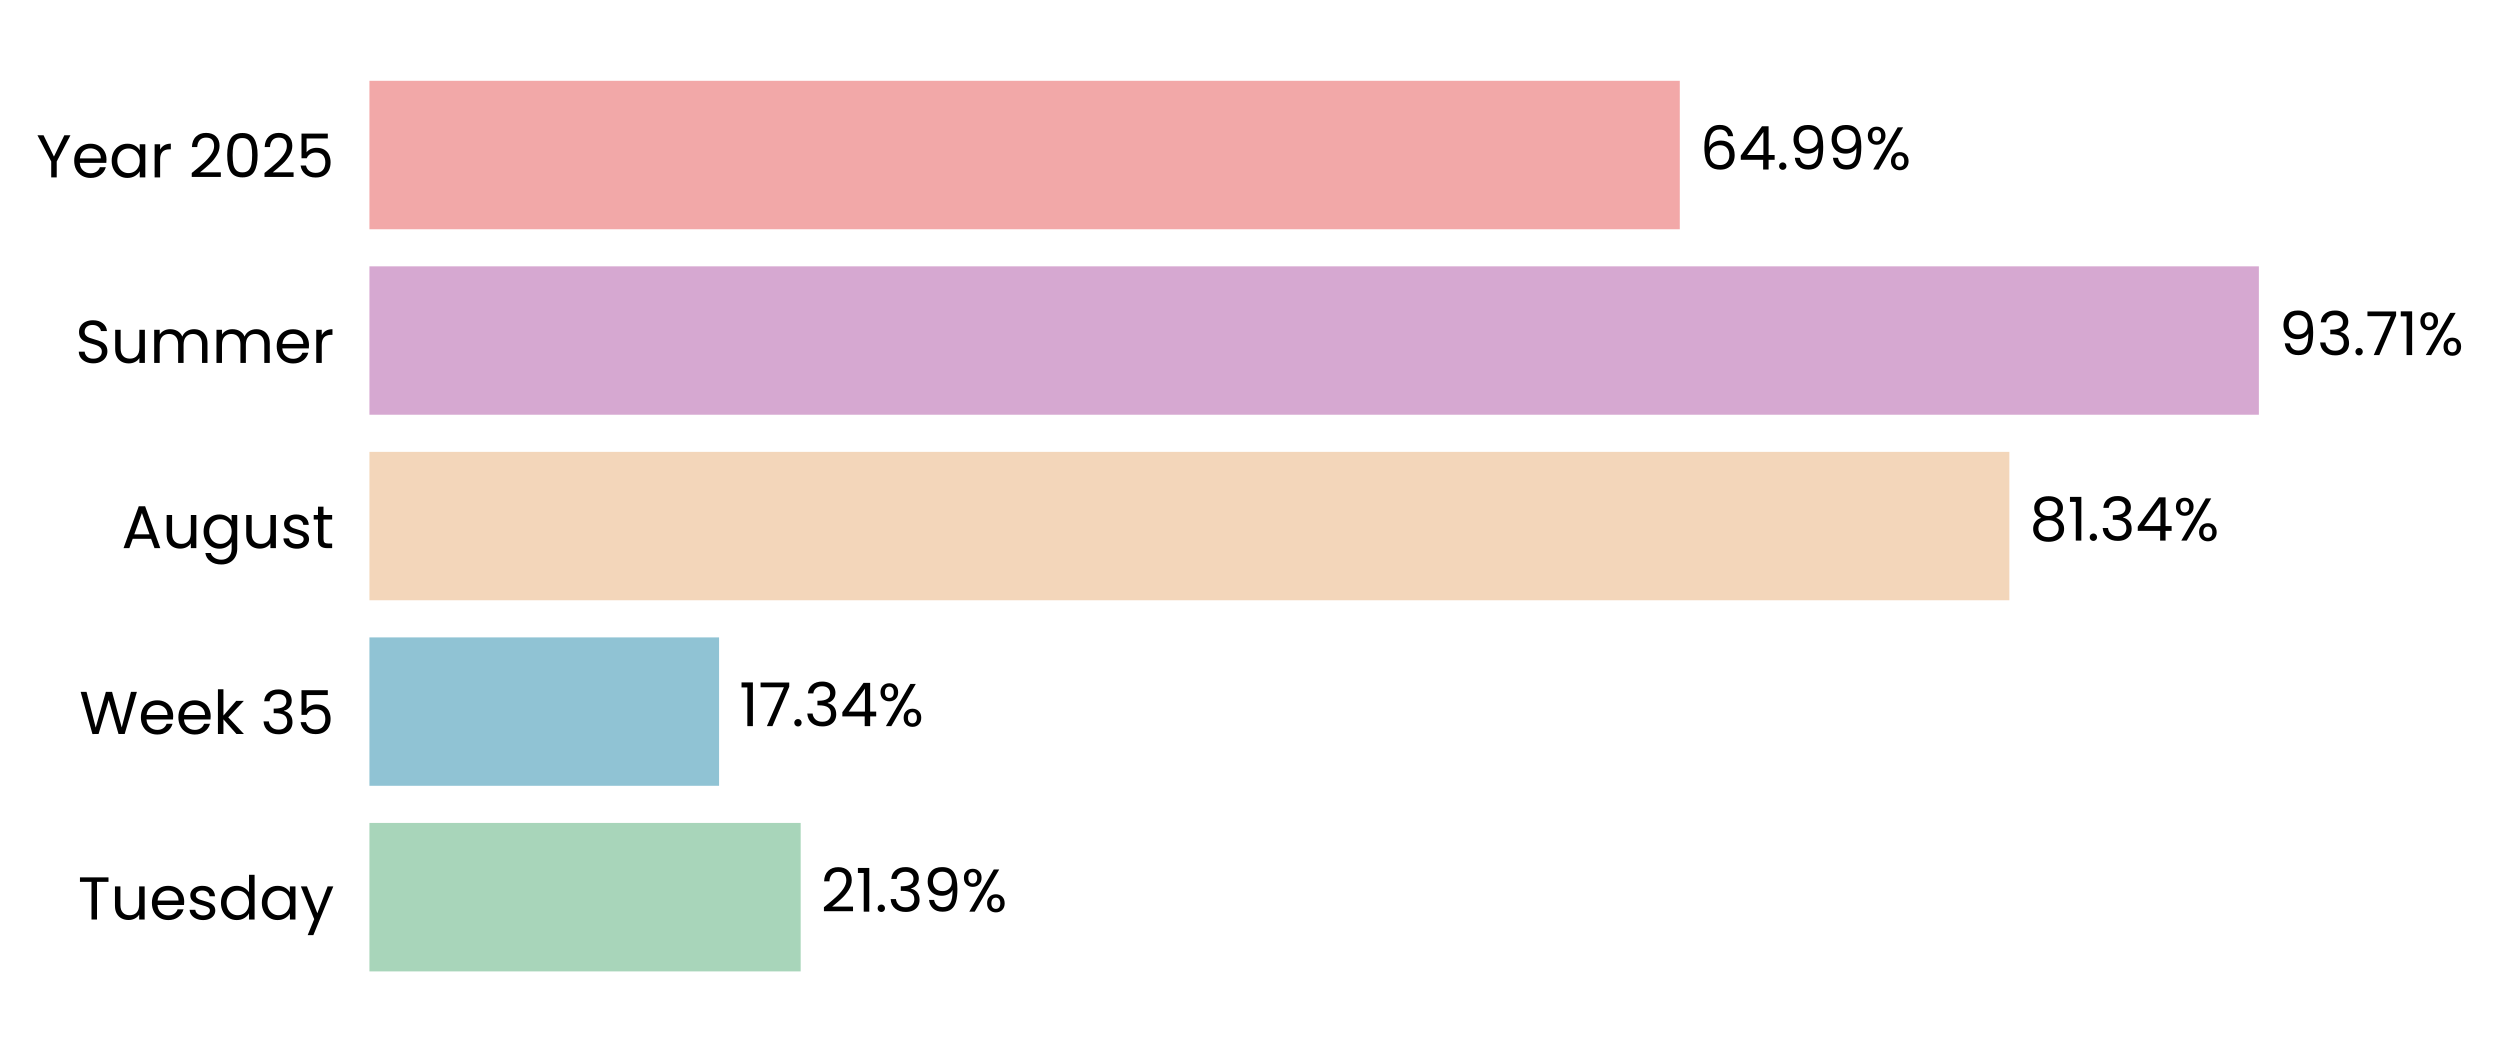
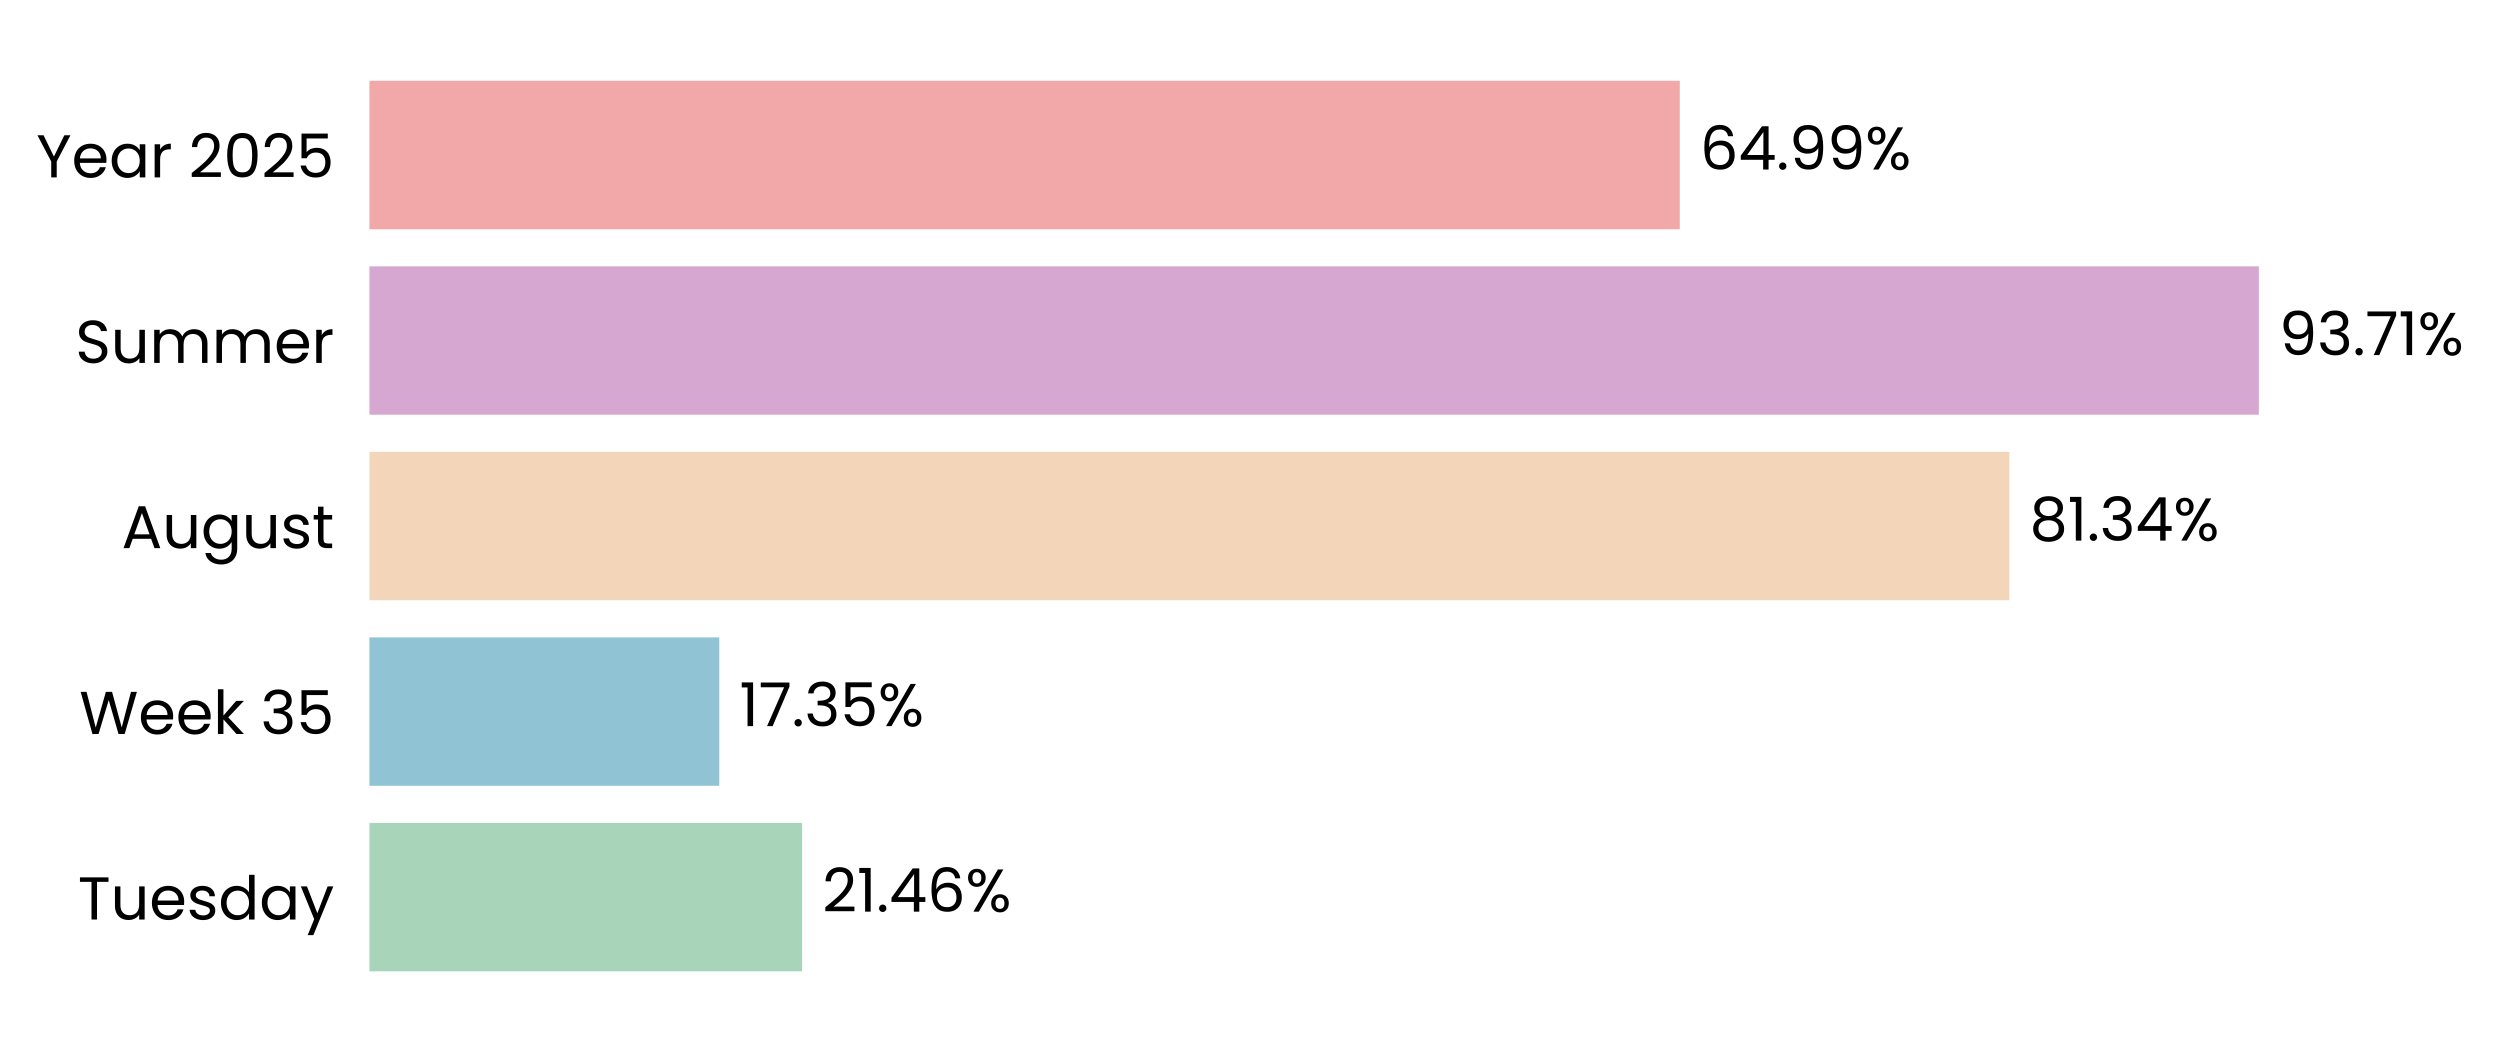
- <svg xmlns="http://www.w3.org/2000/svg" xmlns:xlink="http://www.w3.org/1999/xlink" width="496.116pt" height="208.8pt" viewBox="0 0 496.116 208.8" version="1.1">
+ <svg xmlns="http://www.w3.org/2000/svg" xmlns:xlink="http://www.w3.org/1999/xlink" width="496.117pt" height="208.8pt" viewBox="0 0 496.117 208.8" version="1.1">
  <defs>
    <style type="text/css">*{stroke-linejoin: round; stroke-linecap: butt}</style>
  </defs>
  <g id="figure_1">
    <g id="patch_1">
-       <path d="M 0 208.8  L 496.116 208.8  L 496.116 0  L 0 0  L 0 208.8  z " style="fill: none" />
+       <path d="M 0 208.8  L 496.117 208.8  L 496.117 0  L 0 0  L 0 208.8  z " style="fill: none" />
    </g>
    <g id="axes_1">
      <g id="patch_2">
-         <path d="M 73.311 201.6  L 473.431 201.6  L 473.431 7.2  L 73.311 7.2  L 73.311 201.6  z " style="fill: none" />
+         <path d="M 73.311 201.6  L 473.428 201.6  L 473.428 7.2  L 73.311 7.2  L 73.311 201.6  z " style="fill: none" />
      </g>
      <g id="patch_3">
-         <path d="M 73.311 192.764  L 158.892 192.764  L 158.892 163.309  L 73.311 163.309  z " clip-path="url(#p8338583de9)" style="fill: #a8d5ba" />
+         <path d="M 73.311 192.764  L 159.17 192.764  L 159.17 163.309  L 73.311 163.309  z " clip-path="url(#p625e64114d)" style="fill: #a8d5ba" />
      </g>
      <g id="patch_4">
-         <path d="M 73.311 155.945  L 142.697 155.945  L 142.697 126.491  L 73.311 126.491  z " clip-path="url(#p8338583de9)" style="fill: #90c3d4" />
+         <path d="M 73.311 155.945  L 142.736 155.945  L 142.736 126.491  L 73.311 126.491  z " clip-path="url(#p625e64114d)" style="fill: #90c3d4" />
      </g>
      <g id="patch_5">
-         <path d="M 73.311 119.127  L 398.749 119.127  L 398.749 89.673  L 73.311 89.673  z " clip-path="url(#p8338583de9)" style="fill: #f3d6ba" />
+         <path d="M 73.311 119.127  L 398.756 119.127  L 398.756 89.673  L 73.311 89.673  z " clip-path="url(#p625e64114d)" style="fill: #f3d6ba" />
      </g>
      <g id="patch_6">
-         <path d="M 73.311 82.309  L 448.267 82.309  L 448.267 52.855  L 73.311 52.855  z " clip-path="url(#p8338583de9)" style="fill: #d6a8d1" />
+         <path d="M 73.311 82.309  L 448.267 82.309  L 448.267 52.855  L 73.311 52.855  z " clip-path="url(#p625e64114d)" style="fill: #d6a8d1" />
      </g>
      <g id="patch_7">
-         <path d="M 73.311 45.491  L 333.35 45.491  L 333.35 16.036  L 73.311 16.036  z " clip-path="url(#p8338583de9)" style="fill: #f2a8a8" />
+         <path d="M 73.311 45.491  L 333.348 45.491  L 333.348 16.036  L 73.311 16.036  z " clip-path="url(#p625e64114d)" style="fill: #f2a8a8" />
      </g>
      <g id="matplotlib.axis_1">
        <g id="ytick_1">
          <g id="text_1">
            <g transform="translate(15.4575 182.4764) scale(0.12 -0.12)">
              <defs>
                <path id="Poppins-Regular-54" d="M 3238 4461  L 3238 3987  L 2022 3987  L 2022 0  L 1440 0  L 1440 3987  L 218 3987  L 218 4461  L 3238 4461  z " transform="scale(0.015625)" />
                <path id="Poppins-Regular-75" d="M 3603 3507  L 3603 0  L 3021 0  L 3021 518  Q 2854 250 2556 99  Q 2259 -51 1901 -51  Q 1491 -51 1164 118  Q 838 288 649 627  Q 461 966 461 1453  L 461 3507  L 1037 3507  L 1037 1530  Q 1037 1011 1299 732  Q 1562 454 2016 454  Q 2483 454 2752 742  Q 3021 1030 3021 1581  L 3021 3507  L 3603 3507  z " transform="scale(0.015625)" />
                <path id="Poppins-Regular-65" d="M 3693 1888  Q 3693 1722 3674 1536  L 870 1536  Q 902 1018 1225 726  Q 1549 435 2010 435  Q 2387 435 2640 611  Q 2893 787 2995 1082  L 3622 1082  Q 3482 576 3059 259  Q 2637 -58 2010 -58  Q 1510 -58 1116 166  Q 723 390 499 803  Q 275 1216 275 1760  Q 275 2304 492 2713  Q 710 3123 1104 3344  Q 1498 3565 2010 3565  Q 2509 3565 2893 3347  Q 3277 3130 3485 2749  Q 3693 2368 3693 1888  z M 3091 2010  Q 3091 2342 2944 2582  Q 2797 2822 2544 2947  Q 2291 3072 1984 3072  Q 1542 3072 1232 2790  Q 922 2509 877 2010  L 3091 2010  z " transform="scale(0.015625)" />
                <path id="Poppins-Regular-73" d="M 1734 -58  Q 1331 -58 1011 80  Q 691 218 505 464  Q 320 710 301 1030  L 902 1030  Q 928 768 1149 601  Q 1370 435 1728 435  Q 2061 435 2253 582  Q 2445 730 2445 954  Q 2445 1184 2240 1296  Q 2035 1408 1606 1517  Q 1216 1619 969 1724  Q 723 1830 547 2038  Q 371 2246 371 2586  Q 371 2854 531 3078  Q 691 3302 985 3433  Q 1280 3565 1658 3565  Q 2240 3565 2598 3270  Q 2957 2976 2982 2464  L 2400 2464  Q 2381 2739 2179 2905  Q 1978 3072 1638 3072  Q 1325 3072 1139 2937  Q 954 2803 954 2586  Q 954 2413 1066 2301  Q 1178 2189 1347 2121  Q 1517 2054 1818 1971  Q 2195 1869 2432 1769  Q 2669 1670 2838 1472  Q 3008 1274 3014 954  Q 3014 666 2854 435  Q 2694 205 2403 73  Q 2112 -58 1734 -58  z " transform="scale(0.015625)" />
                <path id="Poppins-Regular-64" d="M 275 1766  Q 275 2304 492 2710  Q 710 3117 1091 3341  Q 1472 3565 1946 3565  Q 2355 3565 2707 3376  Q 3059 3187 3245 2880  L 3245 4736  L 3834 4736  L 3834 0  L 3245 0  L 3245 659  Q 3072 346 2733 144  Q 2394 -58 1939 -58  Q 1472 -58 1091 172  Q 710 403 492 819  Q 275 1235 275 1766  z M 3245 1760  Q 3245 2157 3085 2451  Q 2925 2746 2653 2902  Q 2381 3059 2054 3059  Q 1728 3059 1459 2905  Q 1190 2752 1030 2457  Q 870 2163 870 1766  Q 870 1363 1030 1065  Q 1190 768 1459 611  Q 1728 454 2054 454  Q 2381 454 2653 611  Q 2925 768 3085 1065  Q 3245 1363 3245 1760  z " transform="scale(0.015625)" />
                <path id="Poppins-Regular-61" d="M 275 1766  Q 275 2304 492 2710  Q 710 3117 1091 3341  Q 1472 3565 1939 3565  Q 2400 3565 2739 3366  Q 3078 3168 3245 2867  L 3245 3507  L 3834 3507  L 3834 0  L 3245 0  L 3245 653  Q 3072 346 2729 144  Q 2387 -58 1933 -58  Q 1466 -58 1088 172  Q 710 403 492 819  Q 275 1235 275 1766  z M 3245 1760  Q 3245 2157 3085 2451  Q 2925 2746 2653 2902  Q 2381 3059 2054 3059  Q 1728 3059 1459 2905  Q 1190 2752 1030 2457  Q 870 2163 870 1766  Q 870 1363 1030 1065  Q 1190 768 1459 611  Q 1728 454 2054 454  Q 2381 454 2653 611  Q 2925 768 3085 1065  Q 3245 1363 3245 1760  z " transform="scale(0.015625)" />
                <path id="Poppins-Regular-79" d="M 3514 3507  L 1402 -1651  L 800 -1651  L 1491 38  L 77 3507  L 723 3507  L 1824 666  L 2912 3507  L 3514 3507  z " transform="scale(0.015625)" />
              </defs>
              <use xlink:href="#Poppins-Regular-54" />
              <use xlink:href="#Poppins-Regular-75" transform="translate(54.09999 0)" />
              <use xlink:href="#Poppins-Regular-65" transform="translate(118.1 0)" />
              <use xlink:href="#Poppins-Regular-73" transform="translate(180.1 0)" />
              <use xlink:href="#Poppins-Regular-64" transform="translate(232.3 0)" />
              <use xlink:href="#Poppins-Regular-61" transform="translate(299.8999 0)" />
              <use xlink:href="#Poppins-Regular-79" transform="translate(367.4999 0)" />
            </g>
          </g>
        </g>
        <g id="ytick_2">
          <g id="text_2">
            <g transform="translate(15.73125 145.6582) scale(0.12 -0.12)">
              <defs>
                <path id="Poppins-Regular-57" d="M 6099 4461  L 4806 0  L 4154 0  L 3117 3590  L 2042 0  L 1395 -6  L 147 4461  L 768 4461  L 1741 678  L 2816 4461  L 3469 4461  L 4493 691  L 5472 4461  L 6099 4461  z " transform="scale(0.015625)" />
                <path id="Poppins-Regular-6b" d="M 2451 0  L 1075 1549  L 1075 0  L 493 0  L 493 4736  L 1075 4736  L 1075 1952  L 2426 3507  L 3238 3507  L 1587 1760  L 3245 0  L 2451 0  z " transform="scale(0.015625)" />
                <path id="Poppins-Regular-20" transform="scale(0.015625)" />
                <path id="Poppins-Regular-33" d="M 384 3462  Q 429 4051 838 4384  Q 1248 4717 1901 4717  Q 2336 4717 2653 4560  Q 2970 4403 3133 4134  Q 3296 3866 3296 3526  Q 3296 3130 3069 2842  Q 2842 2554 2477 2470  L 2477 2438  Q 2893 2336 3136 2035  Q 3379 1734 3379 1248  Q 3379 883 3212 592  Q 3046 301 2713 134  Q 2381 -32 1914 -32  Q 1235 -32 800 323  Q 365 678 314 1331  L 877 1331  Q 922 947 1190 704  Q 1459 461 1907 461  Q 2355 461 2588 694  Q 2822 928 2822 1299  Q 2822 1779 2502 1990  Q 2182 2202 1536 2202  L 1389 2202  L 1389 2688  L 1542 2688  Q 2131 2694 2432 2883  Q 2733 3072 2733 3469  Q 2733 3808 2512 4013  Q 2291 4218 1882 4218  Q 1485 4218 1241 4013  Q 998 3808 954 3462  L 384 3462  z " transform="scale(0.015625)" />
                <path id="Poppins-Regular-35" d="M 3347 4122  L 1101 4122  L 1101 2662  Q 1248 2867 1536 2998  Q 1824 3130 2157 3130  Q 2688 3130 3021 2909  Q 3354 2688 3498 2339  Q 3642 1990 3642 1600  Q 3642 1139 3469 774  Q 3296 410 2941 198  Q 2586 -13 2061 -13  Q 1389 -13 973 332  Q 557 678 467 1254  L 1037 1254  Q 1120 890 1389 685  Q 1658 480 2067 480  Q 2573 480 2829 784  Q 3085 1088 3085 1587  Q 3085 2086 2829 2358  Q 2573 2630 2074 2630  Q 1734 2630 1481 2467  Q 1229 2304 1114 2022  L 563 2022  L 563 4634  L 3347 4634  L 3347 4122  z " transform="scale(0.015625)" />
              </defs>
              <use xlink:href="#Poppins-Regular-57" />
              <use xlink:href="#Poppins-Regular-65" transform="translate(97.59999 0)" />
              <use xlink:href="#Poppins-Regular-65" transform="translate(159.6 0)" />
              <use xlink:href="#Poppins-Regular-6b" transform="translate(221.6 0)" />
              <use xlink:href="#Poppins-Regular-20" transform="translate(273.0999 0)" />
              <use xlink:href="#Poppins-Regular-33" transform="translate(299.7999 0)" />
              <use xlink:href="#Poppins-Regular-35" transform="translate(358.6999 0)" />
            </g>
          </g>
        </g>
        <g id="ytick_3">
          <g id="text_3">
            <g transform="translate(24.11812 108.78) scale(0.12 -0.12)">
              <defs>
                <path id="Poppins-Regular-41" d="M 3130 992  L 1184 992  L 826 0  L 211 0  L 1824 4435  L 2496 4435  L 4102 0  L 3488 0  L 3130 992  z M 2963 1466  L 2157 3718  L 1350 1466  L 2963 1466  z " transform="scale(0.015625)" />
                <path id="Poppins-Regular-67" d="M 1939 3565  Q 2394 3565 2736 3366  Q 3078 3168 3245 2867  L 3245 3507  L 3834 3507  L 3834 -77  Q 3834 -557 3629 -931  Q 3424 -1306 3043 -1517  Q 2662 -1728 2157 -1728  Q 1466 -1728 1005 -1401  Q 544 -1075 461 -512  L 1037 -512  Q 1133 -832 1433 -1027  Q 1734 -1222 2157 -1222  Q 2637 -1222 2941 -921  Q 3245 -621 3245 -77  L 3245 659  Q 3072 352 2733 147  Q 2394 -58 1939 -58  Q 1472 -58 1091 172  Q 710 403 492 819  Q 275 1235 275 1766  Q 275 2304 492 2710  Q 710 3117 1091 3341  Q 1472 3565 1939 3565  z M 3245 1760  Q 3245 2157 3085 2451  Q 2925 2746 2653 2902  Q 2381 3059 2054 3059  Q 1728 3059 1459 2905  Q 1190 2752 1030 2457  Q 870 2163 870 1766  Q 870 1363 1030 1065  Q 1190 768 1459 611  Q 1728 454 2054 454  Q 2381 454 2653 611  Q 2925 768 3085 1065  Q 3245 1363 3245 1760  z " transform="scale(0.015625)" />
                <path id="Poppins-Regular-74" d="M 1203 3027  L 1203 960  Q 1203 704 1312 598  Q 1421 493 1690 493  L 2118 493  L 2118 0  L 1594 0  Q 1107 0 864 224  Q 621 448 621 960  L 621 3027  L 166 3027  L 166 3507  L 621 3507  L 621 4390  L 1203 4390  L 1203 3507  L 2118 3507  L 2118 3027  L 1203 3027  z " transform="scale(0.015625)" />
              </defs>
              <use xlink:href="#Poppins-Regular-41" />
              <use xlink:href="#Poppins-Regular-75" transform="translate(67.39999 0)" />
              <use xlink:href="#Poppins-Regular-67" transform="translate(131.4 0)" />
              <use xlink:href="#Poppins-Regular-75" transform="translate(199 0)" />
              <use xlink:href="#Poppins-Regular-73" transform="translate(263 0)" />
              <use xlink:href="#Poppins-Regular-74" transform="translate(315.2 0)" />
            </g>
          </g>
        </g>
        <g id="ytick_4">
          <g id="text_4">
            <g transform="translate(14.95125 72.02182) scale(0.12 -0.12)">
              <defs>
                <path id="Poppins-Regular-53" d="M 1907 -45  Q 1466 -45 1117 112  Q 768 269 569 547  Q 371 826 365 1190  L 986 1190  Q 1018 877 1245 662  Q 1472 448 1907 448  Q 2323 448 2563 656  Q 2803 864 2803 1190  Q 2803 1446 2662 1606  Q 2522 1766 2310 1849  Q 2099 1933 1741 2029  Q 1299 2144 1033 2259  Q 768 2374 579 2620  Q 390 2867 390 3283  Q 390 3648 576 3929  Q 762 4211 1098 4364  Q 1434 4518 1869 4518  Q 2496 4518 2896 4204  Q 3296 3891 3347 3373  L 2707 3373  Q 2675 3629 2438 3824  Q 2202 4019 1811 4019  Q 1446 4019 1216 3830  Q 986 3642 986 3302  Q 986 3059 1123 2905  Q 1261 2752 1462 2672  Q 1664 2592 2029 2490  Q 2470 2368 2739 2249  Q 3008 2131 3200 1884  Q 3392 1638 3392 1216  Q 3392 890 3219 602  Q 3046 314 2707 134  Q 2368 -45 1907 -45  z " transform="scale(0.015625)" />
                <path id="Poppins-Regular-6d" d="M 4710 3571  Q 5120 3571 5440 3401  Q 5760 3232 5945 2893  Q 6131 2554 6131 2067  L 6131 0  L 5555 0  L 5555 1984  Q 5555 2509 5296 2787  Q 5037 3066 4595 3066  Q 4141 3066 3872 2774  Q 3603 2483 3603 1933  L 3603 0  L 3027 0  L 3027 1984  Q 3027 2509 2768 2787  Q 2509 3066 2067 3066  Q 1613 3066 1344 2774  Q 1075 2483 1075 1933  L 1075 0  L 493 0  L 493 3507  L 1075 3507  L 1075 3002  Q 1248 3277 1539 3424  Q 1830 3571 2182 3571  Q 2624 3571 2963 3372  Q 3302 3174 3469 2790  Q 3616 3162 3955 3366  Q 4294 3571 4710 3571  z " transform="scale(0.015625)" />
                <path id="Poppins-Regular-72" d="M 1075 2938  Q 1229 3238 1513 3404  Q 1798 3571 2208 3571  L 2208 2970  L 2054 2970  Q 1075 2970 1075 1907  L 1075 0  L 493 0  L 493 3507  L 1075 3507  L 1075 2938  z " transform="scale(0.015625)" />
              </defs>
              <use xlink:href="#Poppins-Regular-53" />
              <use xlink:href="#Poppins-Regular-75" transform="translate(58.7 0)" />
              <use xlink:href="#Poppins-Regular-6d" transform="translate(122.7 0)" />
              <use xlink:href="#Poppins-Regular-6d" transform="translate(225.7 0)" />
              <use xlink:href="#Poppins-Regular-65" transform="translate(328.7 0)" />
              <use xlink:href="#Poppins-Regular-72" transform="translate(390.6999 0)" />
            </g>
          </g>
        </g>
        <g id="ytick_5">
          <g id="text_5">
            <g transform="translate(7.2 35.20364) scale(0.12 -0.12)">
              <defs>
                <path id="Poppins-Regular-59" d="M 3616 4461  L 2163 1683  L 2163 0  L 1581 0  L 1581 1683  L 122 4461  L 768 4461  L 1869 2202  L 2970 4461  L 3616 4461  z " transform="scale(0.015625)" />
                <path id="Poppins-Regular-32" d="M 326 467  Q 1139 1120 1600 1539  Q 2061 1958 2377 2416  Q 2694 2874 2694 3315  Q 2694 3731 2492 3971  Q 2291 4211 1843 4211  Q 1408 4211 1168 3939  Q 928 3667 909 3213  L 346 3213  Q 371 3930 780 4320  Q 1190 4710 1837 4710  Q 2496 4710 2883 4345  Q 3270 3981 3270 3341  Q 3270 2810 2953 2307  Q 2637 1805 2233 1424  Q 1830 1043 1203 538  L 3405 538  L 3405 51  L 326 51  L 326 467  z " transform="scale(0.015625)" />
                <path id="Poppins-Regular-30" d="M 397 2362  Q 397 3462 755 4080  Q 1114 4698 2010 4698  Q 2899 4698 3257 4080  Q 3616 3462 3616 2362  Q 3616 1242 3257 621  Q 2899 0 2010 0  Q 1114 0 755 621  Q 397 1242 397 2362  z M 3040 2362  Q 3040 2918 2966 3305  Q 2893 3693 2665 3929  Q 2438 4166 2010 4166  Q 1574 4166 1347 3929  Q 1120 3693 1046 3305  Q 973 2918 973 2362  Q 973 1786 1046 1395  Q 1120 1005 1347 768  Q 1574 531 2010 531  Q 2438 531 2665 768  Q 2893 1005 2966 1395  Q 3040 1786 3040 2362  z " transform="scale(0.015625)" />
              </defs>
              <use xlink:href="#Poppins-Regular-59" />
              <use xlink:href="#Poppins-Regular-65" transform="translate(58.39999 0)" />
              <use xlink:href="#Poppins-Regular-61" transform="translate(120.4 0)" />
              <use xlink:href="#Poppins-Regular-72" transform="translate(188 0)" />
              <use xlink:href="#Poppins-Regular-20" transform="translate(225.3 0)" />
              <use xlink:href="#Poppins-Regular-32" transform="translate(252 0)" />
              <use xlink:href="#Poppins-Regular-30" transform="translate(309.4999 0)" />
              <use xlink:href="#Poppins-Regular-32" transform="translate(372.2999 0)" />
              <use xlink:href="#Poppins-Regular-35" transform="translate(429.7999 0)" />
            </g>
          </g>
        </g>
      </g>
      <g id="text_6">
-         <g transform="translate(162.8936 180.9164) scale(0.12 -0.12)">
+         <g transform="translate(163.1708 180.9164) scale(0.12 -0.12)">
          <defs>
            <path id="Poppins-Regular-31" d="M 243 4096  L 243 4627  L 1446 4627  L 1446 0  L 858 0  L 858 4096  L 243 4096  z " transform="scale(0.015625)" />
            <path id="Poppins-Regular-2e" d="M 678 -38  Q 512 -38 397 77  Q 282 192 282 358  Q 282 525 397 640  Q 512 755 678 755  Q 838 755 950 640  Q 1062 525 1062 358  Q 1062 192 950 77  Q 838 -38 678 -38  z " transform="scale(0.015625)" />
-             <path id="Poppins-Regular-39" d="M 1146 1242  Q 1210 877 1443 678  Q 1677 480 2074 480  Q 2605 480 2857 896  Q 3110 1312 3098 2298  Q 2963 2010 2649 1846  Q 2336 1683 1952 1683  Q 1523 1683 1187 1859  Q 851 2035 659 2374  Q 467 2714 467 3194  Q 467 3878 864 4297  Q 1261 4717 1990 4717  Q 2886 4717 3248 4134  Q 3610 3552 3610 2400  Q 3610 1594 3466 1069  Q 3322 544 2979 269  Q 2637 -6 2042 -6  Q 1389 -6 1024 346  Q 659 698 608 1242  L 1146 1242  z M 2048 2176  Q 2477 2176 2752 2441  Q 3027 2707 3027 3162  Q 3027 3642 2758 3936  Q 2490 4230 2003 4230  Q 1555 4230 1289 3948  Q 1024 3667 1024 3206  Q 1024 2739 1286 2457  Q 1549 2176 2048 2176  z " transform="scale(0.015625)" />
+             <path id="Poppins-Regular-34" d="M 256 1030  L 256 1472  L 2502 4582  L 3200 4582  L 3200 1536  L 3840 1536  L 3840 1030  L 3200 1030  L 3200 0  L 2624 0  L 2624 1030  L 256 1030  z M 2650 3974  L 928 1536  L 2650 1536  L 2650 3974  z " transform="scale(0.015625)" />
+             <path id="Poppins-Regular-36" d="M 2976 3526  Q 2835 4237 2099 4237  Q 1530 4237 1248 3798  Q 966 3360 973 2355  Q 1120 2688 1462 2877  Q 1805 3066 2227 3066  Q 2886 3066 3280 2656  Q 3674 2246 3674 1523  Q 3674 1088 3504 742  Q 3334 397 2992 192  Q 2650 -13 2163 -13  Q 1504 -13 1133 281  Q 762 576 614 1094  Q 467 1613 467 2374  Q 467 4723 2106 4723  Q 2733 4723 3091 4384  Q 3450 4045 3514 3526  L 2976 3526  z M 2106 2573  Q 1830 2573 1587 2461  Q 1344 2349 1193 2121  Q 1043 1894 1043 1568  Q 1043 1082 1324 778  Q 1606 474 2131 474  Q 2579 474 2844 752  Q 3110 1030 3110 1504  Q 3110 2003 2854 2288  Q 2598 2573 2106 2573  z " transform="scale(0.015625)" />
            <path id="Poppins-Regular-25" d="M 269 3584  Q 269 4019 531 4278  Q 794 4538 1203 4538  Q 1613 4538 1875 4278  Q 2138 4019 2138 3584  Q 2138 3142 1875 2883  Q 1613 2624 1203 2624  Q 794 2624 531 2883  Q 269 3142 269 3584  z M 4006 4467  L 1414 0  L 838 0  L 3430 4467  L 4006 4467  z M 1203 4179  Q 986 4179 861 4028  Q 736 3878 736 3584  Q 736 3290 861 3136  Q 986 2982 1203 2982  Q 1421 2982 1549 3139  Q 1677 3296 1677 3584  Q 1677 3878 1549 4028  Q 1421 4179 1203 4179  z M 2720 883  Q 2720 1325 2982 1584  Q 3245 1843 3654 1843  Q 4064 1843 4323 1584  Q 4582 1325 4582 883  Q 4582 448 4323 185  Q 4064 -77 3654 -77  Q 3245 -77 2982 182  Q 2720 442 2720 883  z M 3648 1478  Q 3430 1478 3302 1328  Q 3174 1178 3174 883  Q 3174 595 3302 444  Q 3430 294 3648 294  Q 3866 294 3994 444  Q 4122 595 4122 883  Q 4122 1178 3994 1328  Q 3866 1478 3648 1478  z " transform="scale(0.015625)" />
          </defs>
          <use xlink:href="#Poppins-Regular-32" />
          <use xlink:href="#Poppins-Regular-31" transform="translate(57.49999 0)" />
          <use xlink:href="#Poppins-Regular-2e" transform="translate(89.49997 0)" />
-           <use xlink:href="#Poppins-Regular-33" transform="translate(110.5 0)" />
-           <use xlink:href="#Poppins-Regular-39" transform="translate(169.3999 0)" />
-           <use xlink:href="#Poppins-Regular-25" transform="translate(232.3999 0)" />
+           <use xlink:href="#Poppins-Regular-34" transform="translate(110.5 0)" />
+           <use xlink:href="#Poppins-Regular-36" transform="translate(173.3999 0)" />
+           <use xlink:href="#Poppins-Regular-25" transform="translate(236.8999 0)" />
        </g>
      </g>
      <g id="text_7">
-         <g transform="translate(146.6983 144.0982) scale(0.12 -0.12)">
+         <g transform="translate(146.7375 144.0982) scale(0.12 -0.12)">
          <defs>
            <path id="Poppins-Regular-37" d="M 3245 4173  L 1466 0  L 877 0  L 2682 4115  L 211 4115  L 211 4614  L 3245 4614  L 3245 4173  z " transform="scale(0.015625)" />
-             <path id="Poppins-Regular-34" d="M 256 1030  L 256 1472  L 2502 4582  L 3200 4582  L 3200 1536  L 3840 1536  L 3840 1030  L 3200 1030  L 3200 0  L 2624 0  L 2624 1030  L 256 1030  z M 2650 3974  L 928 1536  L 2650 1536  L 2650 3974  z " transform="scale(0.015625)" />
          </defs>
          <use xlink:href="#Poppins-Regular-31" />
          <use xlink:href="#Poppins-Regular-37" transform="translate(31.99998 0)" />
          <use xlink:href="#Poppins-Regular-2e" transform="translate(86.59998 0)" />
          <use xlink:href="#Poppins-Regular-33" transform="translate(107.6 0)" />
-           <use xlink:href="#Poppins-Regular-34" transform="translate(166.5 0)" />
-           <use xlink:href="#Poppins-Regular-25" transform="translate(229.3999 0)" />
+           <use xlink:href="#Poppins-Regular-35" transform="translate(166.5 0)" />
+           <use xlink:href="#Poppins-Regular-25" transform="translate(229.2999 0)" />
        </g>
      </g>
      <g id="text_8">
-         <g transform="translate(402.7504 107.28) scale(0.12 -0.12)">
+         <g transform="translate(402.7569 107.28) scale(0.12 -0.12)">
          <defs>
            <path id="Poppins-Regular-38" d="M 1242 2406  Q 883 2547 691 2816  Q 499 3085 499 3469  Q 499 3814 672 4092  Q 845 4371 1187 4534  Q 1530 4698 2016 4698  Q 2502 4698 2844 4534  Q 3187 4371 3363 4092  Q 3539 3814 3539 3469  Q 3539 3098 3340 2819  Q 3142 2541 2797 2406  Q 3194 2285 3427 1981  Q 3661 1677 3661 1248  Q 3661 832 3456 521  Q 3251 211 2876 41  Q 2502 -128 2016 -128  Q 1530 -128 1162 41  Q 794 211 589 521  Q 384 832 384 1248  Q 384 1677 614 1984  Q 845 2291 1242 2406  z M 2976 3398  Q 2976 3789 2720 4000  Q 2464 4211 2016 4211  Q 1574 4211 1318 4000  Q 1062 3789 1062 3392  Q 1062 3034 1328 2816  Q 1594 2598 2016 2598  Q 2445 2598 2710 2819  Q 2976 3040 2976 3398  z M 2016 2150  Q 1542 2150 1241 1929  Q 941 1709 941 1267  Q 941 858 1232 608  Q 1523 358 2016 358  Q 2509 358 2797 608  Q 3085 858 3085 1267  Q 3085 1696 2790 1923  Q 2496 2150 2016 2150  z " transform="scale(0.015625)" />
          </defs>
          <use xlink:href="#Poppins-Regular-38" />
          <use xlink:href="#Poppins-Regular-31" transform="translate(63.09999 0)" />
          <use xlink:href="#Poppins-Regular-2e" transform="translate(95.09998 0)" />
          <use xlink:href="#Poppins-Regular-33" transform="translate(116.1 0)" />
          <use xlink:href="#Poppins-Regular-34" transform="translate(175 0)" />
          <use xlink:href="#Poppins-Regular-25" transform="translate(237.8999 0)" />
        </g>
      </g>
      <g id="text_9">
-         <g transform="translate(452.2677 70.46182) scale(0.12 -0.12)">
+         <g transform="translate(452.268 70.46182) scale(0.12 -0.12)">
+           <defs>
+             <path id="Poppins-Regular-39" d="M 1146 1242  Q 1210 877 1443 678  Q 1677 480 2074 480  Q 2605 480 2857 896  Q 3110 1312 3098 2298  Q 2963 2010 2649 1846  Q 2336 1683 1952 1683  Q 1523 1683 1187 1859  Q 851 2035 659 2374  Q 467 2714 467 3194  Q 467 3878 864 4297  Q 1261 4717 1990 4717  Q 2886 4717 3248 4134  Q 3610 3552 3610 2400  Q 3610 1594 3466 1069  Q 3322 544 2979 269  Q 2637 -6 2042 -6  Q 1389 -6 1024 346  Q 659 698 608 1242  L 1146 1242  z M 2048 2176  Q 2477 2176 2752 2441  Q 3027 2707 3027 3162  Q 3027 3642 2758 3936  Q 2490 4230 2003 4230  Q 1555 4230 1289 3948  Q 1024 3667 1024 3206  Q 1024 2739 1286 2457  Q 1549 2176 2048 2176  z " transform="scale(0.015625)" />
+           </defs>
          <use xlink:href="#Poppins-Regular-39" />
          <use xlink:href="#Poppins-Regular-33" transform="translate(62.99999 0)" />
          <use xlink:href="#Poppins-Regular-2e" transform="translate(121.9 0)" />
          <use xlink:href="#Poppins-Regular-37" transform="translate(142.9 0)" />
          <use xlink:href="#Poppins-Regular-31" transform="translate(197.5 0)" />
          <use xlink:href="#Poppins-Regular-25" transform="translate(229.4999 0)" />
        </g>
      </g>
      <g id="text_10">
-         <g transform="translate(337.3507 33.64364) scale(0.12 -0.12)">
-           <defs>
-             <path id="Poppins-Regular-36" d="M 2976 3526  Q 2835 4237 2099 4237  Q 1530 4237 1248 3798  Q 966 3360 973 2355  Q 1120 2688 1462 2877  Q 1805 3066 2227 3066  Q 2886 3066 3280 2656  Q 3674 2246 3674 1523  Q 3674 1088 3504 742  Q 3334 397 2992 192  Q 2650 -13 2163 -13  Q 1504 -13 1133 281  Q 762 576 614 1094  Q 467 1613 467 2374  Q 467 4723 2106 4723  Q 2733 4723 3091 4384  Q 3450 4045 3514 3526  L 2976 3526  z M 2106 2573  Q 1830 2573 1587 2461  Q 1344 2349 1193 2121  Q 1043 1894 1043 1568  Q 1043 1082 1324 778  Q 1606 474 2131 474  Q 2579 474 2844 752  Q 3110 1030 3110 1504  Q 3110 2003 2854 2288  Q 2598 2573 2106 2573  z " transform="scale(0.015625)" />
-           </defs>
+         <g transform="translate(337.3496 33.64364) scale(0.12 -0.12)">
          <use xlink:href="#Poppins-Regular-36" />
          <use xlink:href="#Poppins-Regular-34" transform="translate(63.49999 0)" />
          <use xlink:href="#Poppins-Regular-2e" transform="translate(126.4 0)" />
          <use xlink:href="#Poppins-Regular-39" transform="translate(147.4 0)" />
          <use xlink:href="#Poppins-Regular-39" transform="translate(210.3999 0)" />
          <use xlink:href="#Poppins-Regular-25" transform="translate(273.3999 0)" />
        </g>
      </g>
    </g>
  </g>
  <defs>
-     <clipPath id="p8338583de9">
-       <rect x="73.311" y="7.2" width="400.12" height="194.4" />
+     <clipPath id="p625e64114d">
+       <rect x="73.311" y="7.2" width="400.117" height="194.4" />
    </clipPath>
  </defs>
</svg>
